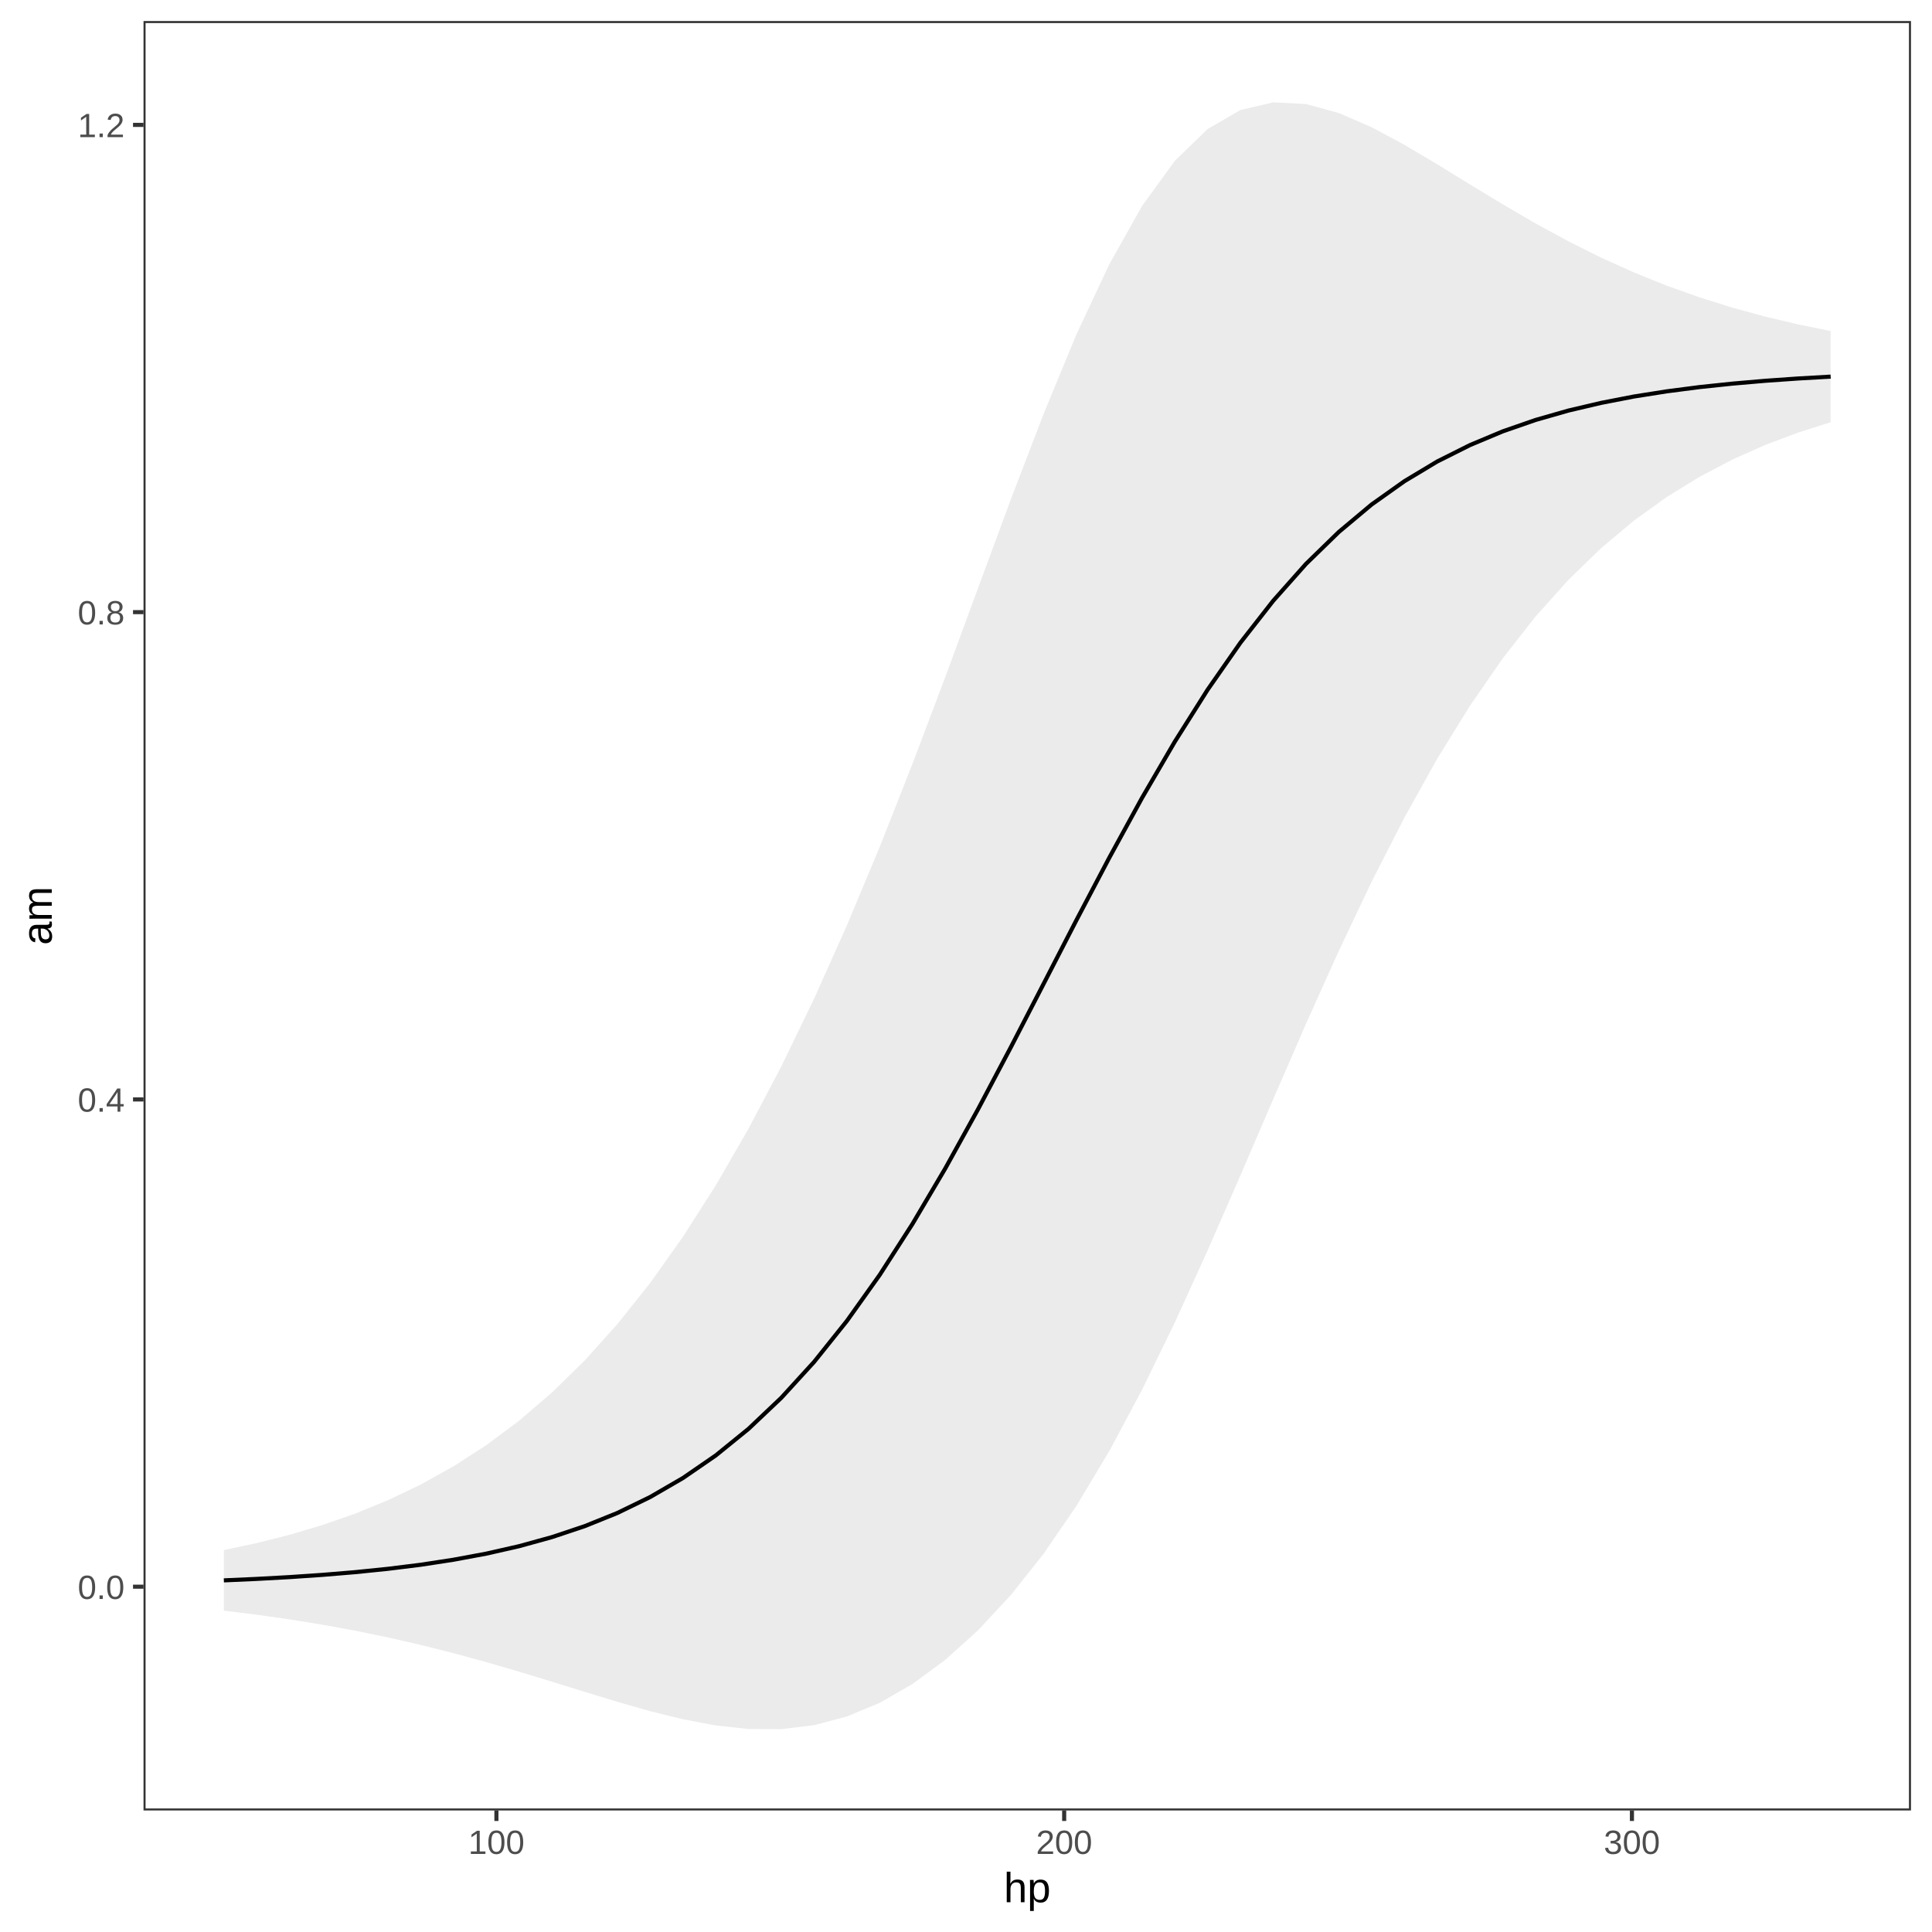
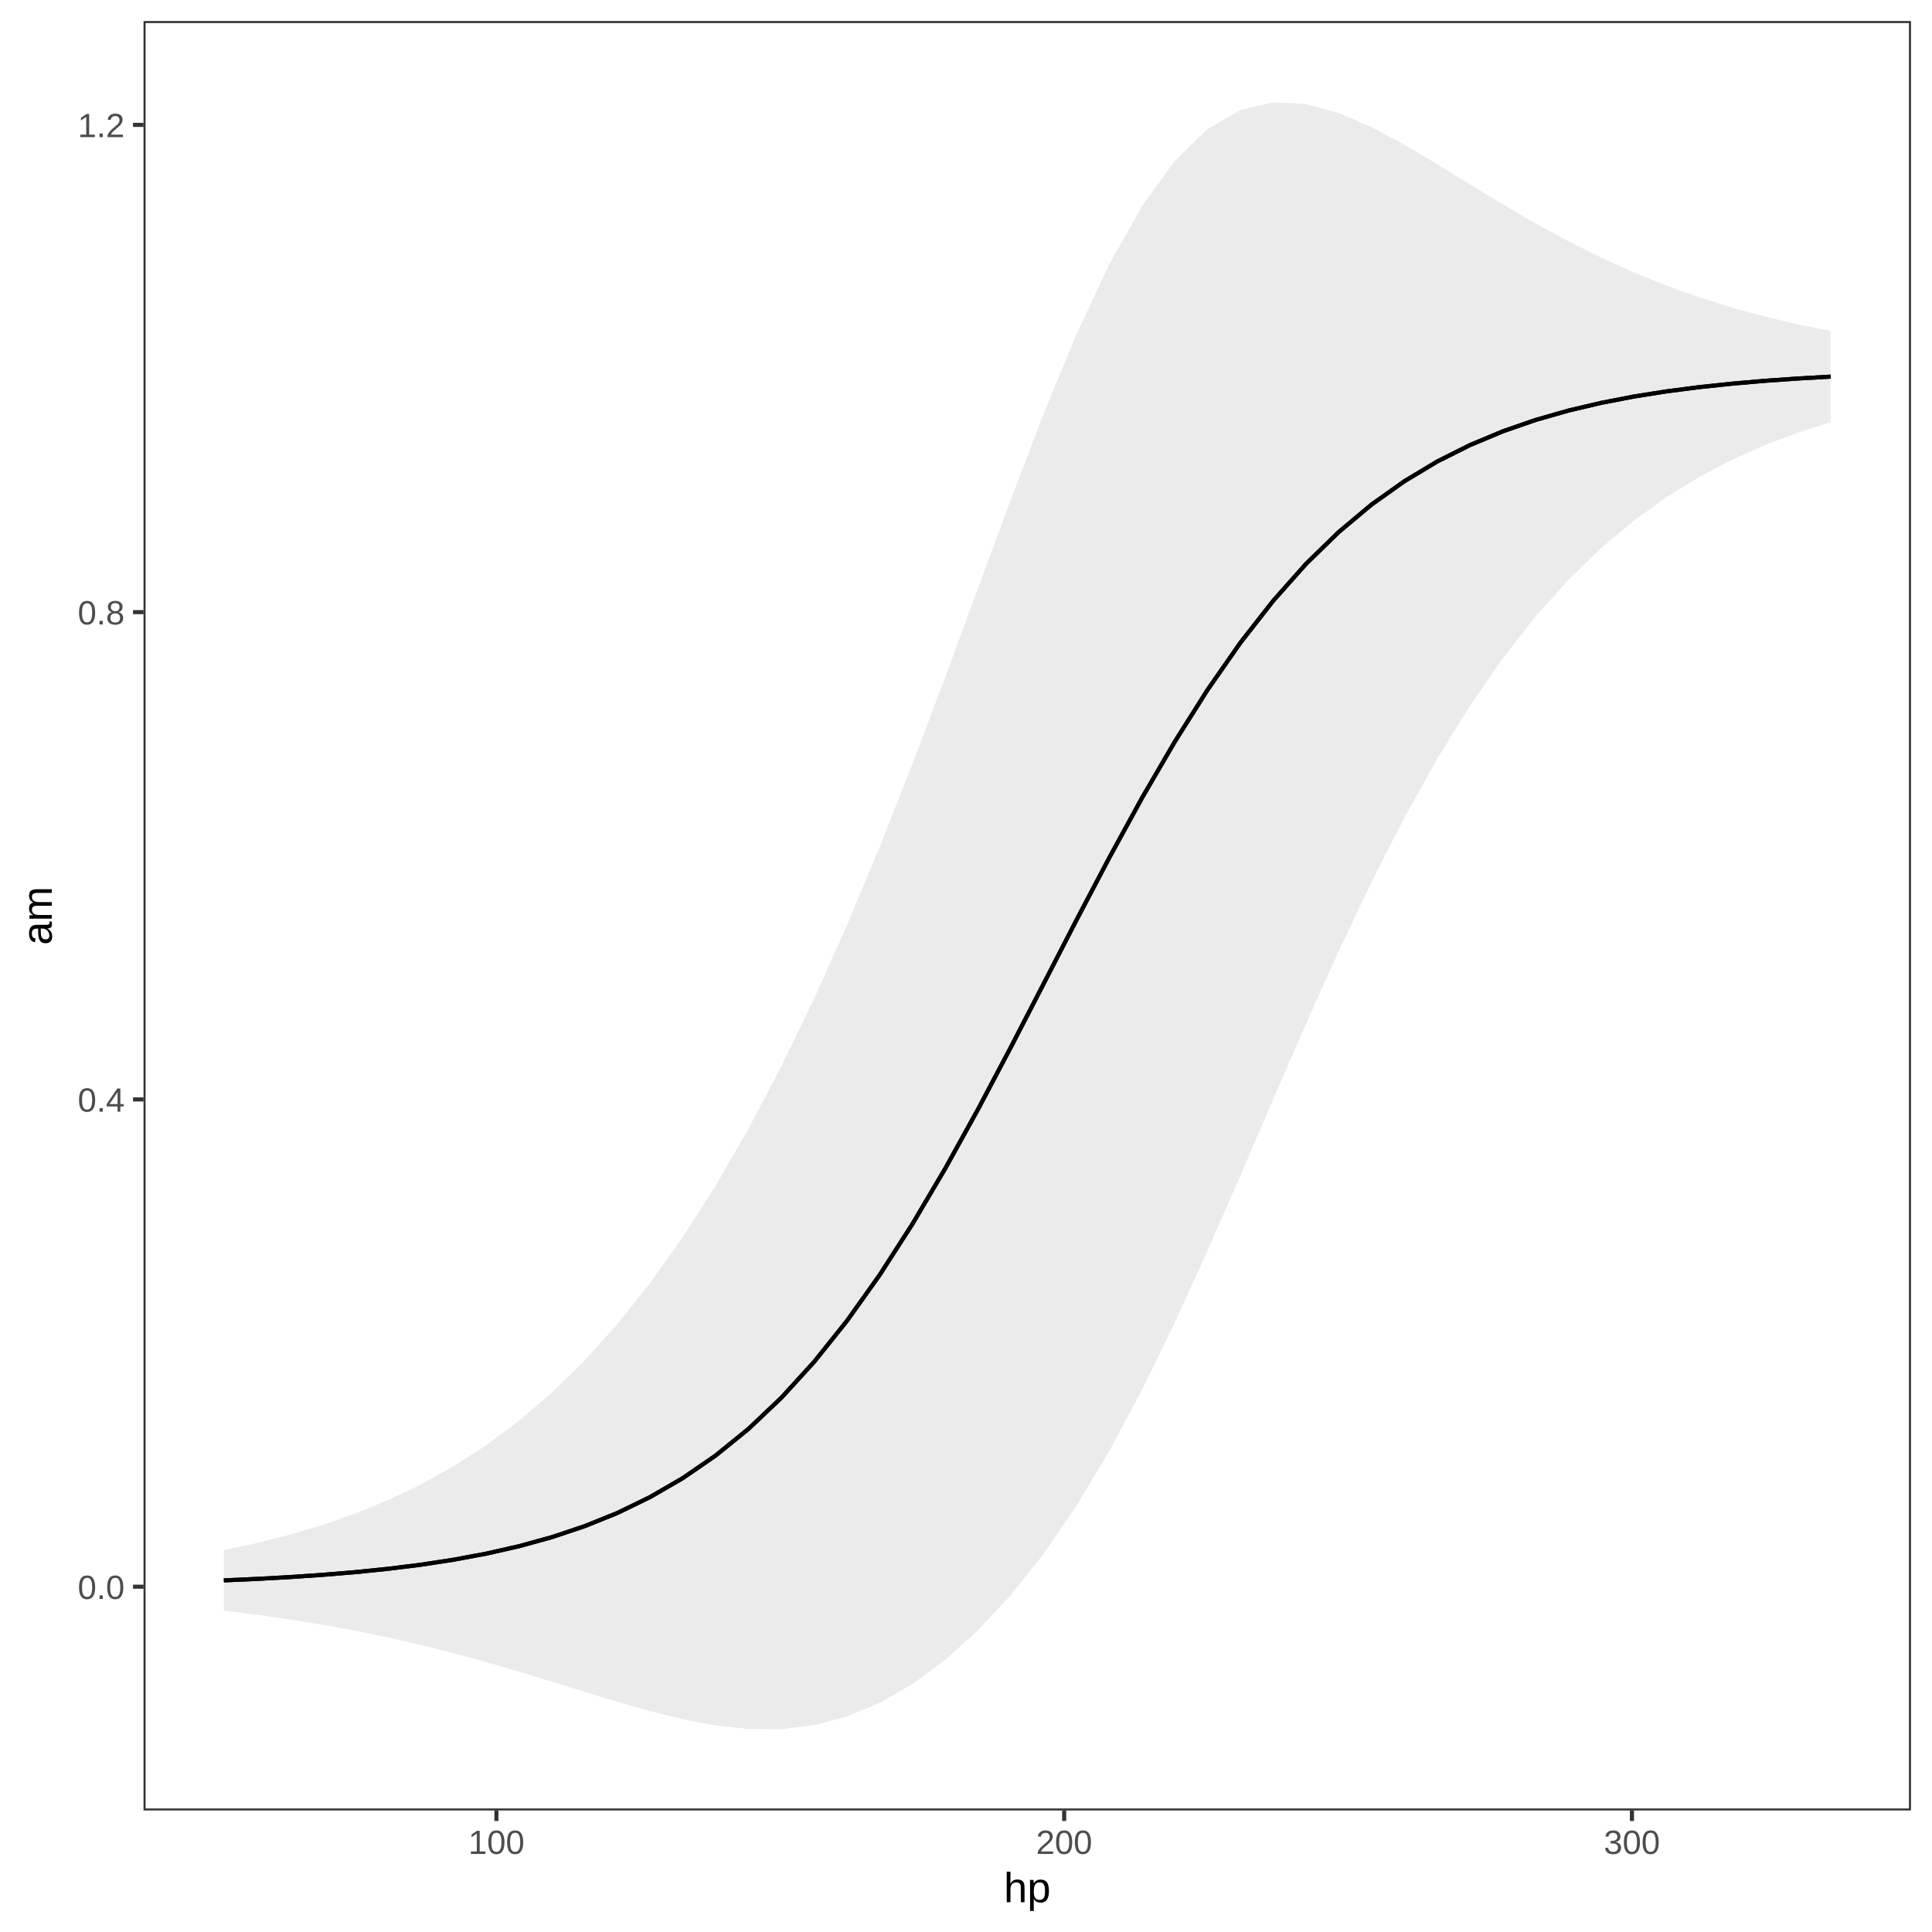
<svg xmlns="http://www.w3.org/2000/svg" class="svglite" width="504.00pt" height="504.00pt" viewBox="0 0 504.00 504.00">
  <defs>
    <style type="text/css">
    .svglite line, .svglite polyline, .svglite polygon, .svglite path, .svglite rect, .svglite circle {
      fill: none;
      stroke: #000000;
      stroke-linecap: round;
      stroke-linejoin: round;
      stroke-miterlimit: 10.00;
    }
    .svglite text {
      white-space: pre;
    }
  </style>
  </defs>
  <rect width="100%" height="100%" style="stroke: none; fill: #FFFFFF;" />
  <defs>
    <clipPath id="cpMC4wMHw1MDQuMDB8MC4wMHw1MDQuMDA=">
      <rect x="0.00" y="0.00" width="504.00" height="504.00" />
    </clipPath>
  </defs>
  <g clip-path="url(#cpMC4wMHw1MDQuMDB8MC4wMHw1MDQuMDA=)">
    <rect x="-0" y="0.00" width="504.00" height="504.00" style="stroke-width: 1.07; stroke: #FFFFFF; fill: #FFFFFF;" />
  </g>
  <defs>
    <clipPath id="cpMzcuNDR8NDk4LjUyfDUuNDh8NDcyLjI5">
      <rect x="37.44" y="5.48" width="461.08" height="466.82" />
    </clipPath>
  </defs>
  <g clip-path="url(#cpMzcuNDR8NDk4LjUyfDUuNDh8NDcyLjI5)">
    <rect x="37.44" y="5.48" width="461.08" height="466.82" style="stroke-width: 1.07; stroke: none; fill: #FFFFFF;" />
    <polygon points="58.40,404.37 66.96,402.54 75.51,400.39 84.06,397.85 92.62,394.87 101.17,391.37 109.73,387.29 118.28,382.53 126.84,377.01 135.39,370.63 143.94,363.31 152.50,354.94 161.05,345.42 169.61,334.68 178.16,322.64 186.72,309.24 195.27,294.44 203.82,278.20 212.38,260.51 220.93,241.41 229.49,220.94 238.04,199.25 246.60,176.60 255.15,153.40 263.70,130.26 272.26,107.93 280.81,87.24 289.37,68.97 297.92,53.75 306.48,41.95 315.03,33.66 323.59,28.70 332.14,26.70 340.69,27.14 349.25,29.48 357.80,33.18 366.36,37.77 374.91,42.85 383.47,48.11 392.02,53.30 400.57,58.28 409.13,62.94 417.68,67.21 426.24,71.07 434.79,74.52 443.35,77.57 451.90,80.25 460.45,82.58 469.01,84.61 477.56,86.35 477.56,110.14 469.01,112.87 460.45,116.09 451.90,119.90 443.35,124.39 434.79,129.66 426.24,135.81 417.68,142.99 409.13,151.29 400.57,160.84 392.02,171.75 383.47,184.11 374.91,197.96 366.36,213.30 357.80,230.05 349.25,248.07 340.69,267.09 332.14,286.75 323.59,306.62 315.03,326.20 306.48,344.99 297.92,362.56 289.37,378.56 280.81,392.83 272.26,405.32 263.70,416.10 255.15,425.29 246.60,433.00 238.04,439.30 229.49,444.22 220.93,447.78 212.38,450.04 203.82,451.08 195.27,451.04 186.72,450.12 178.16,448.50 169.61,446.39 161.05,443.95 152.50,441.34 143.94,438.69 135.39,436.08 126.84,433.59 118.28,431.26 109.73,429.11 101.17,427.15 92.62,425.39 84.06,423.83 75.51,422.44 66.96,421.23 58.40,420.17 " style="stroke-width: 0.00; stroke: none; stroke-linecap: butt; fill: #333333; fill-opacity: 0.10;" />
    <polyline points="58.40,404.37 66.96,402.54 75.51,400.39 84.06,397.85 92.62,394.87 101.17,391.37 109.73,387.29 118.28,382.53 126.84,377.01 135.39,370.63 143.94,363.31 152.50,354.94 161.05,345.42 169.61,334.68 178.16,322.64 186.72,309.24 195.27,294.44 203.82,278.20 212.38,260.51 220.93,241.41 229.49,220.94 238.04,199.25 246.60,176.60 255.15,153.40 263.70,130.26 272.26,107.93 280.81,87.24 289.37,68.97 297.92,53.75 306.48,41.95 315.03,33.66 323.59,28.70 332.14,26.70 340.69,27.14 349.25,29.48 357.80,33.18 366.36,37.77 374.91,42.85 383.47,48.11 392.02,53.30 400.57,58.28 409.13,62.94 417.68,67.21 426.24,71.07 434.79,74.52 443.35,77.57 451.90,80.25 460.45,82.58 469.01,84.61 477.56,86.35 " style="stroke-width: 1.07; stroke: none; stroke-linecap: butt;" />
    <polyline points="477.56,110.14 469.01,112.87 460.45,116.09 451.90,119.90 443.35,124.39 434.79,129.66 426.24,135.81 417.68,142.99 409.13,151.29 400.57,160.84 392.02,171.75 383.47,184.11 374.91,197.96 366.36,213.30 357.80,230.05 349.25,248.07 340.69,267.09 332.14,286.75 323.59,306.62 315.03,326.20 306.48,344.99 297.92,362.56 289.37,378.56 280.81,392.83 272.26,405.32 263.70,416.10 255.15,425.29 246.60,433.00 238.04,439.30 229.49,444.22 220.93,447.78 212.38,450.04 203.82,451.08 195.27,451.04 186.72,450.12 178.16,448.50 169.61,446.39 161.05,443.95 152.50,441.34 143.94,438.69 135.39,436.08 126.84,433.59 118.28,431.26 109.73,429.11 101.17,427.15 92.62,425.39 84.06,423.83 75.51,422.44 66.96,421.23 58.40,420.17 " style="stroke-width: 1.07; stroke: none; stroke-linecap: butt;" />
    <polyline points="58.40,412.27 66.96,411.89 75.51,411.42 84.06,410.84 92.62,410.13 101.17,409.26 109.73,408.20 118.28,406.89 126.84,405.30 135.39,403.36 143.94,401.00 152.50,398.14 161.05,394.69 169.61,390.53 178.16,385.57 186.72,379.68 195.27,372.74 203.82,364.64 212.38,355.27 220.93,344.59 229.49,332.58 238.04,319.28 246.60,304.80 255.15,289.35 263.70,273.18 272.26,256.62 280.81,240.03 289.37,223.77 297.92,208.15 306.48,193.47 315.03,179.93 323.59,167.66 332.14,156.73 340.69,147.11 349.25,138.78 357.80,131.62 366.36,125.54 374.91,120.40 383.47,116.11 392.02,112.53 400.57,109.56 409.13,107.11 417.68,105.10 426.24,103.44 434.79,102.09 443.35,100.98 451.90,100.08 460.45,99.34 469.01,98.74 477.56,98.25 " style="stroke-width: 1.07; stroke-linecap: butt;" />
+     <polyline points="58.40,412.27 66.96,411.89 75.51,411.42 84.06,410.84 92.62,410.13 101.17,409.26 109.73,408.20 118.28,406.89 126.84,405.30 135.39,403.36 143.94,401.00 152.50,398.14 161.05,394.69 169.61,390.53 178.16,385.57 186.72,379.68 195.27,372.74 203.82,364.64 212.38,355.27 220.93,344.59 229.49,332.58 238.04,319.28 246.60,304.80 255.15,289.35 263.70,273.18 272.26,256.62 280.81,240.03 289.37,223.77 297.92,208.15 306.48,193.47 315.03,179.93 323.59,167.66 332.14,156.73 340.69,147.11 349.25,138.78 357.80,131.62 366.36,125.54 374.91,120.40 383.47,116.11 392.02,112.53 400.57,109.56 409.13,107.11 417.68,105.10 426.24,103.44 434.79,102.09 443.35,100.98 451.90,100.08 460.45,99.34 469.01,98.74 477.56,98.25 " style="stroke-width: 1.07; stroke-linecap: butt;" />
    <rect x="37.44" y="5.48" width="461.08" height="466.82" style="stroke-width: 1.07; stroke: #333333;" />
  </g>
  <g clip-path="url(#cpMC4wMHw1MDQuMDB8MC4wMHw1MDQuMDA=)">
    <text x="32.51" y="417.13" text-anchor="end" style="font-size: 8.80px;fill: #4D4D4D; font-family: &quot;Arimo&quot;;" textLength="13.98px" lengthAdjust="spacingAndGlyphs">0.0</text>
    <text x="32.51" y="290.01" text-anchor="end" style="font-size: 8.80px;fill: #4D4D4D; font-family: &quot;Arimo&quot;;" textLength="13.98px" lengthAdjust="spacingAndGlyphs">0.4</text>
    <text x="32.51" y="162.90" text-anchor="end" style="font-size: 8.80px;fill: #4D4D4D; font-family: &quot;Arimo&quot;;" textLength="13.98px" lengthAdjust="spacingAndGlyphs">0.8</text>
    <text x="32.51" y="35.78" text-anchor="end" style="font-size: 8.80px;fill: #4D4D4D; font-family: &quot;Arimo&quot;;" textLength="13.98px" lengthAdjust="spacingAndGlyphs">1.2</text>
    <polyline points="34.70,413.92 37.44,413.92 " style="stroke-width: 1.07; stroke: #333333; stroke-linecap: butt;" />
    <polyline points="34.70,286.81 37.44,286.81 " style="stroke-width: 1.07; stroke: #333333; stroke-linecap: butt;" />
    <polyline points="34.70,159.69 37.44,159.69 " style="stroke-width: 1.07; stroke: #333333; stroke-linecap: butt;" />
    <polyline points="34.70,32.58 37.44,32.58 " style="stroke-width: 1.07; stroke: #333333; stroke-linecap: butt;" />
    <polyline points="129.50,475.03 129.50,472.29 " style="stroke-width: 1.07; stroke: #333333; stroke-linecap: butt;" />
    <polyline points="277.61,475.03 277.61,472.29 " style="stroke-width: 1.07; stroke: #333333; stroke-linecap: butt;" />
    <polyline points="425.72,475.03 425.72,472.29 " style="stroke-width: 1.07; stroke: #333333; stroke-linecap: butt;" />
    <text x="129.50" y="483.64" text-anchor="middle" style="font-size: 8.80px;fill: #4D4D4D; font-family: &quot;Arimo&quot;;" textLength="16.78px" lengthAdjust="spacingAndGlyphs">100</text>
    <text x="277.61" y="483.64" text-anchor="middle" style="font-size: 8.80px;fill: #4D4D4D; font-family: &quot;Arimo&quot;;" textLength="16.78px" lengthAdjust="spacingAndGlyphs">200</text>
    <text x="425.72" y="483.64" text-anchor="middle" style="font-size: 8.80px;fill: #4D4D4D; font-family: &quot;Arimo&quot;;" textLength="16.78px" lengthAdjust="spacingAndGlyphs">300</text>
    <text x="267.98" y="496.23" text-anchor="middle" style="font-size: 11.00px; font-family: &quot;Arimo&quot;;" textLength="13.95px" lengthAdjust="spacingAndGlyphs">hp</text>
    <text transform="translate(13.50,238.89) rotate(-90)" text-anchor="middle" style="font-size: 11.00px; font-family: &quot;Arimo&quot;;" textLength="17.45px" lengthAdjust="spacingAndGlyphs">am</text>
  </g>
</svg>
